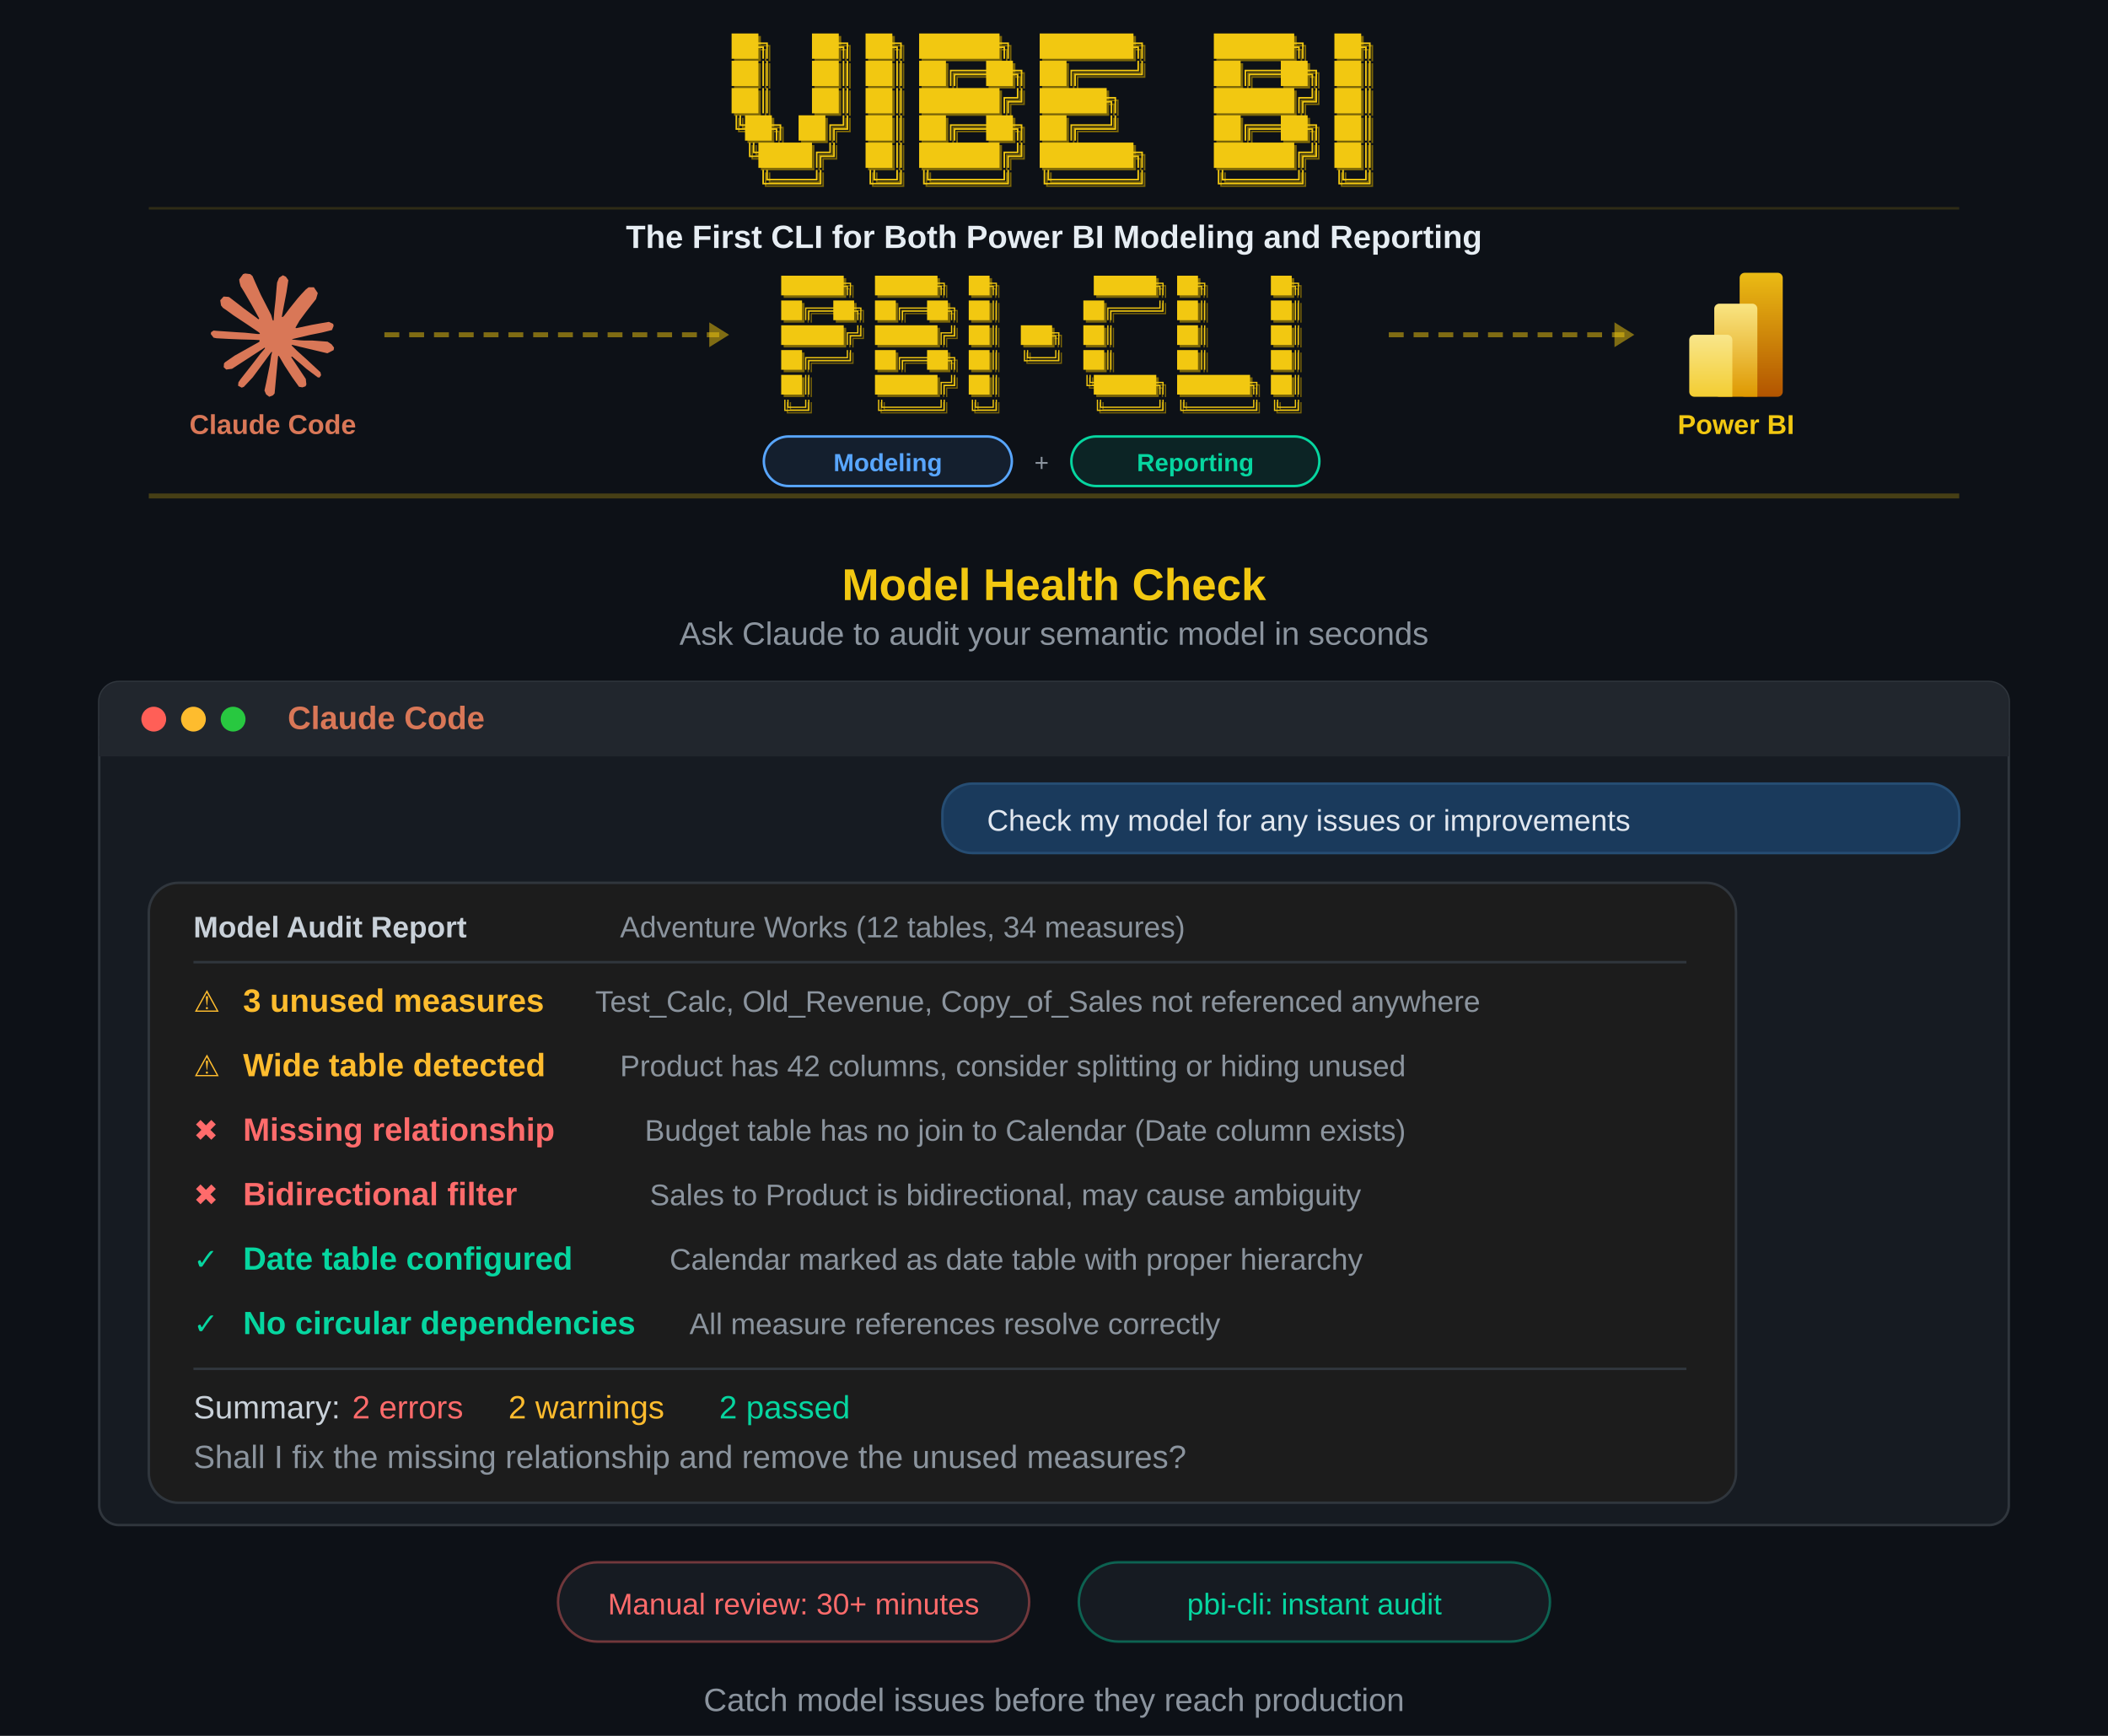
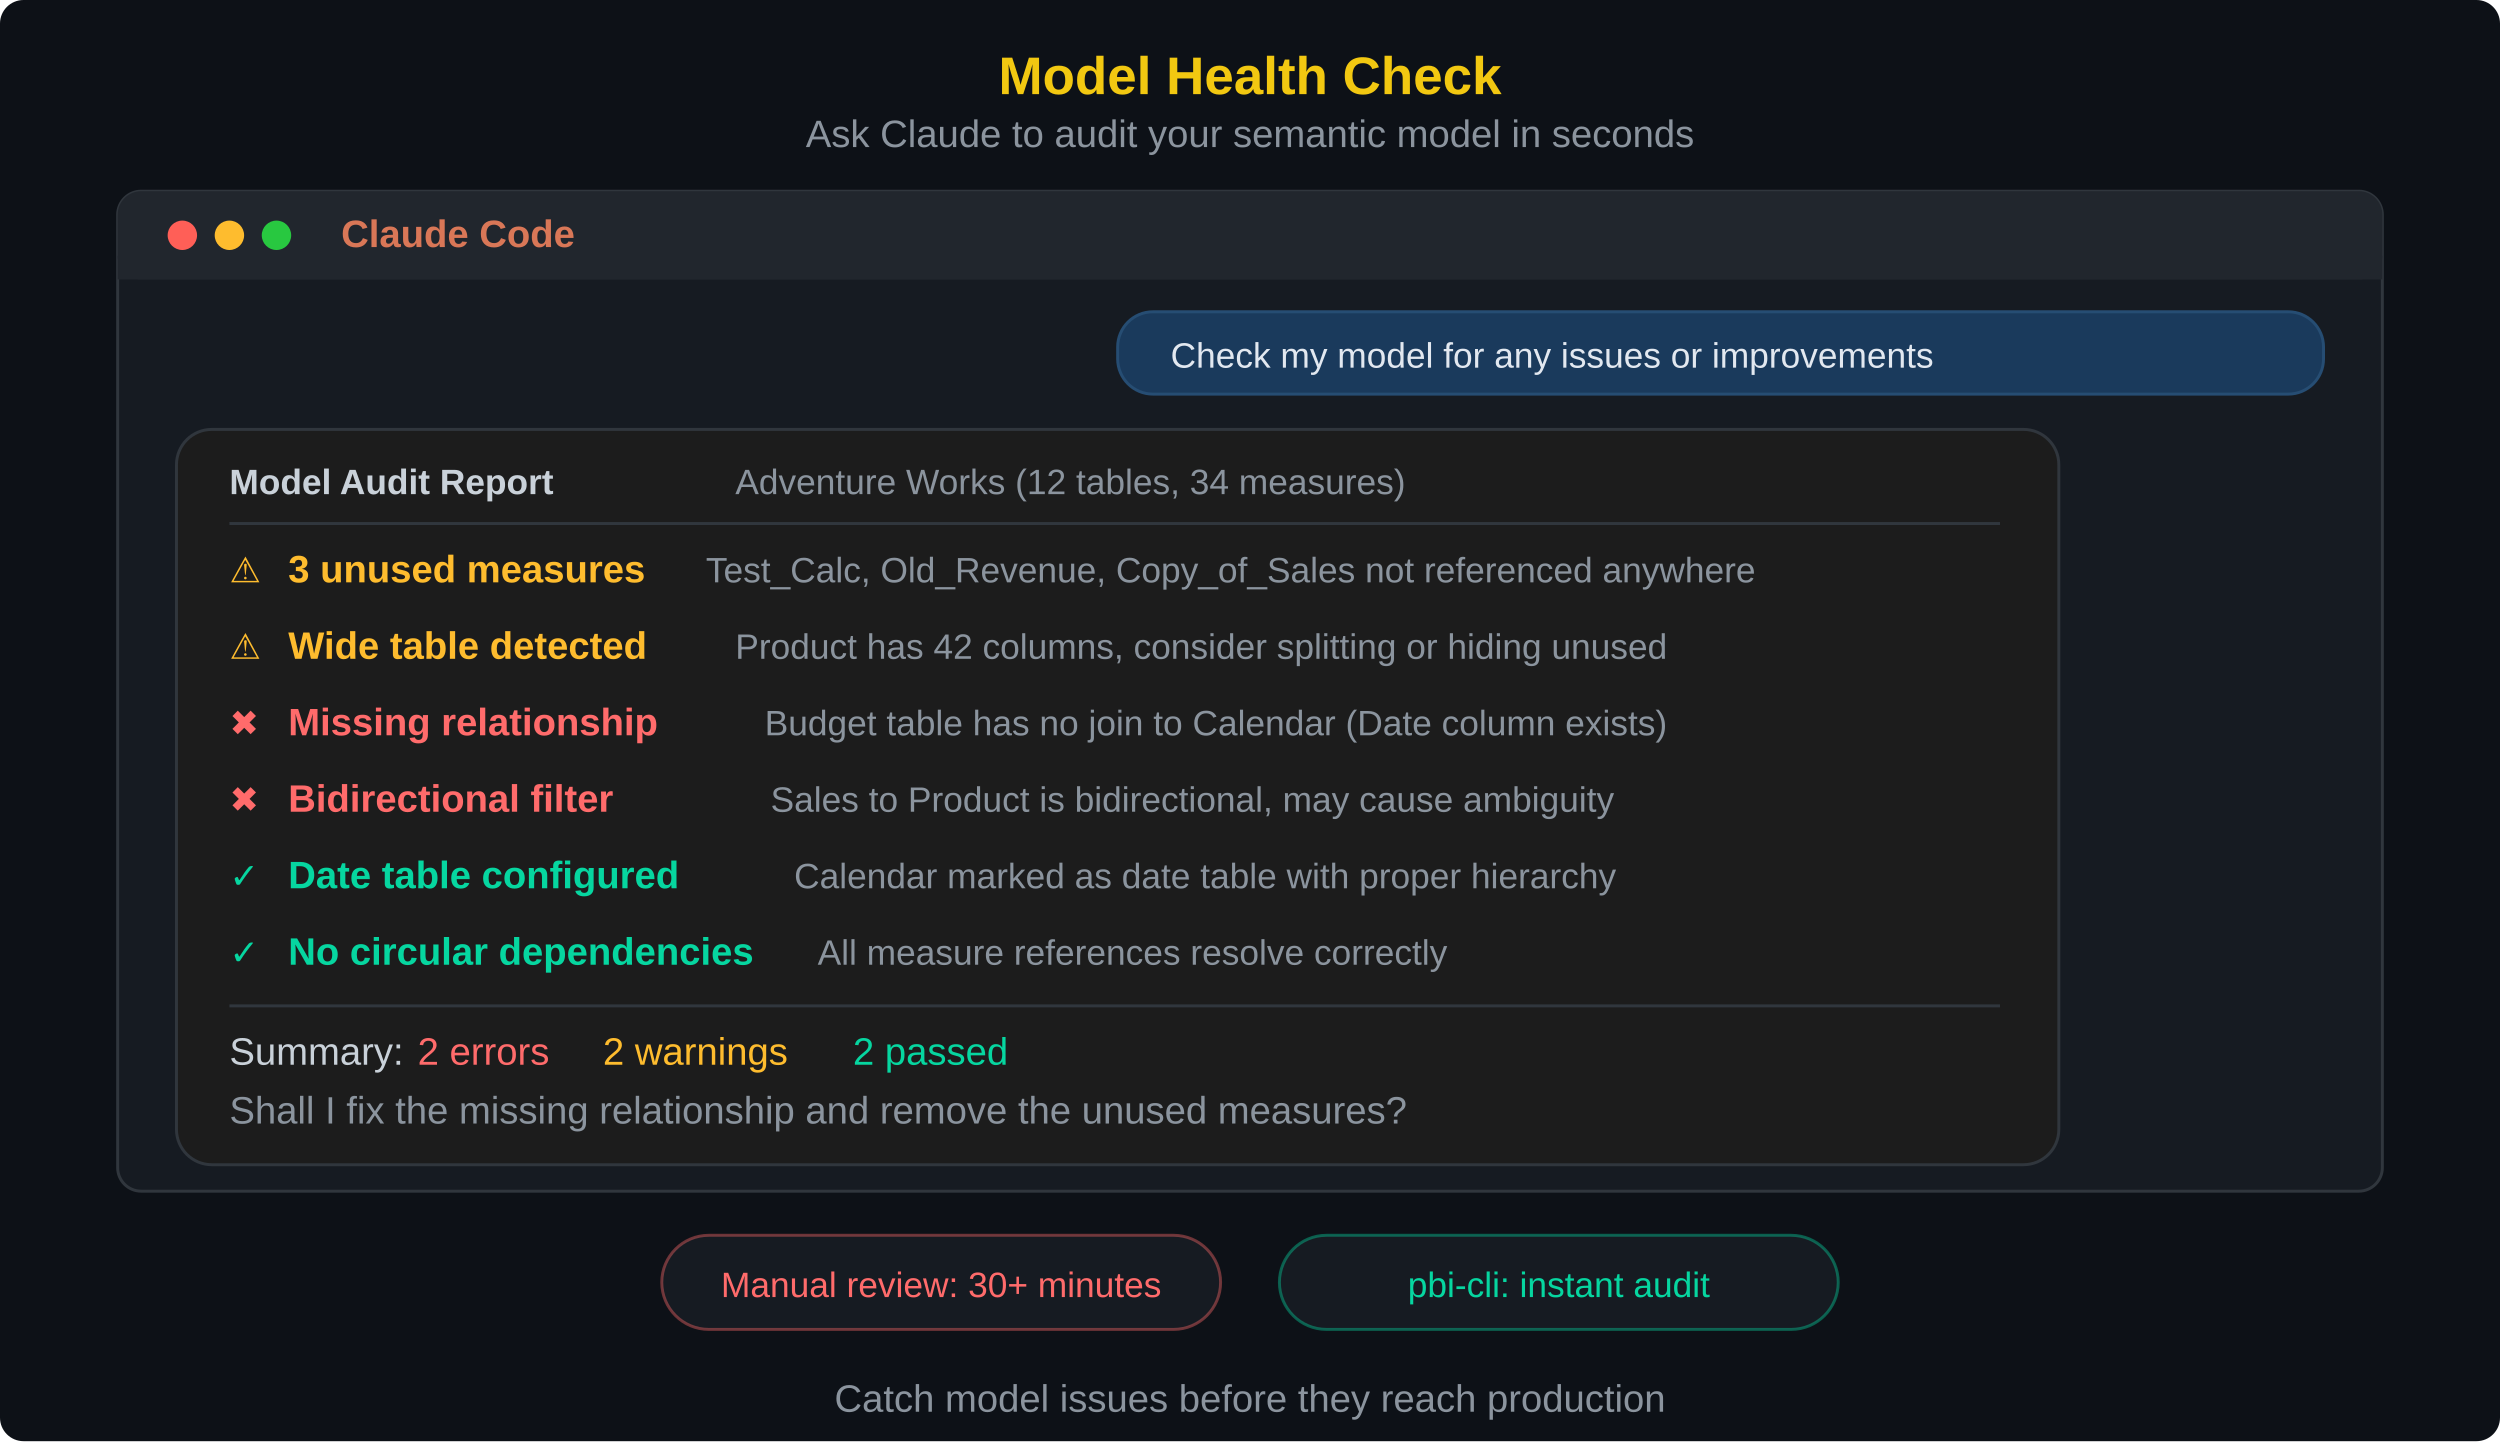
- <svg xmlns="http://www.w3.org/2000/svg" width="850" height="700" viewBox="0 0 850 700">
-   <defs>
-     <linearGradient id="hdr-bar1" x1="50%" y1="0%" x2="50%" y2="100%">
-       <stop offset="0%" stop-color="#EBBB14" />
-       <stop offset="100%" stop-color="#B25400" />
-     </linearGradient>
-     <linearGradient id="hdr-bar2" x1="50%" y1="0%" x2="50%" y2="100%">
-       <stop offset="0%" stop-color="#F9E583" />
-       <stop offset="100%" stop-color="#DE9800" />
-     </linearGradient>
-     <linearGradient id="hdr-bar3" x1="50%" y1="0%" x2="50%" y2="100%">
-       <stop offset="0%" stop-color="#F9E68B" />
-       <stop offset="100%" stop-color="#F3CD32" />
-     </linearGradient>
-     <linearGradient id="pbi-lg1" x1="50%" y1="0%" x2="50%" y2="100%">
-       <stop offset="0%" stop-color="#EBBB14" />
-       <stop offset="100%" stop-color="#B25400" />
-     </linearGradient>
-     <linearGradient id="pbi-lg2" x1="50%" y1="0%" x2="50%" y2="100%">
-       <stop offset="0%" stop-color="#F9E583" />
-       <stop offset="100%" stop-color="#DE9800" />
-     </linearGradient>
-     <linearGradient id="pbi-lg5" x1="50%" y1="0%" x2="50%" y2="100%">
-       <stop offset="0%" stop-color="#F9E68B" />
-       <stop offset="100%" stop-color="#F3CD32" />
-     </linearGradient>
-   </defs>
-   <rect width="100%" height="100%" fill="#0d1117" />
-   <text font-family="'Courier New', Courier, monospace" font-size="9" fill="#7A6508" xml:space="preserve">
-     <tspan x="296" y="22">██╗   ██╗ ██╗ ██████╗  ███████╗     ██████╗  ██╗</tspan>
-     <tspan x="296" y="33">██║   ██║ ██║ ██╔══██╗ ██╔════╝     ██╔══██╗ ██║</tspan>
-     <tspan x="296" y="44">██║   ██║ ██║ ██████╔╝ █████╗       ██████╔╝ ██║</tspan>
-     <tspan x="296" y="55">╚██╗ ██╔╝ ██║ ██╔══██╗ ██╔══╝       ██╔══██╗ ██║</tspan>
-     <tspan x="296" y="66"> ╚████╔╝  ██║ ██████╔╝ ███████╗     ██████╔╝ ██║</tspan>
-     <tspan x="296" y="77">  ╚═══╝   ╚═╝ ╚═════╝  ╚══════╝     ╚═════╝  ╚═╝</tspan>
-   </text>
-   <text font-family="'Courier New', Courier, monospace" font-size="9" fill="#F2C811" xml:space="preserve">
-     <tspan x="295" y="21">██╗   ██╗ ██╗ ██████╗  ███████╗     ██████╗  ██╗</tspan>
-     <tspan x="295" y="32">██║   ██║ ██║ ██╔══██╗ ██╔════╝     ██╔══██╗ ██║</tspan>
-     <tspan x="295" y="43">██║   ██║ ██║ ██████╔╝ █████╗       ██████╔╝ ██║</tspan>
-     <tspan x="295" y="54">╚██╗ ██╔╝ ██║ ██╔══██╗ ██╔══╝       ██╔══██╗ ██║</tspan>
-     <tspan x="295" y="65"> ╚████╔╝  ██║ ██████╔╝ ███████╗     ██████╔╝ ██║</tspan>
-     <tspan x="295" y="76">  ╚═══╝   ╚═╝ ╚═════╝  ╚══════╝     ╚═════╝  ╚═╝</tspan>
-   </text>
-   <line x1="60" y1="84" x2="790" y2="84" stroke="#F2C811" stroke-opacity="0.15" stroke-width="1" />
-   <text x="425" y="100" font-family="'Segoe UI', Arial, sans-serif" font-size="13" fill="#e6edf3" text-anchor="middle" font-weight="600">The First CLI for Both Power BI Modeling and Reporting</text>
-   <svg x="85" y="110" width="50" height="50" viewBox="0 0 1200 1200">
-     <path fill="#d97757" d="M 233.96 800.215 L 468.644 668.537 L 472.591 657.101 L 468.644 650.738 L 457.208 650.738 L 417.987 648.322 L 283.893 644.698 L 167.597 639.866 L 54.926 633.826 L 26.577 627.785 L 3.3e-05 592.752 L 2.738 575.275 L 26.577 559.248 L 60.725 562.228 L 136.188 567.383 L 249.423 575.195 L 331.57 580.027 L 453.262 592.671 L 472.591 592.671 L 475.329 584.859 L 468.725 580.027 L 463.571 575.195 L 346.389 495.785 L 219.544 411.866 L 153.101 363.544 L 117.181 339.06 L 99.06 316.107 L 91.248 266.014 L 123.866 230.094 L 167.678 233.074 L 178.873 236.054 L 223.248 270.201 L 318.04 343.57 L 441.826 434.738 L 459.946 449.799 L 467.195 444.644 L 468.081 441.02 L 459.946 427.409 L 392.617 305.718 L 320.779 181.933 L 288.805 130.631 L 280.349 99.866 C 277.369 87.221 275.195 76.591 275.195 63.624 L 312.322 13.208 L 332.859 6.604 L 382.389 13.208 L 403.248 31.329 L 434.014 101.718 L 483.866 212.537 L 561.181 363.221 L 583.812 407.919 L 595.893 449.315 L 600.403 461.96 L 608.215 461.96 L 608.215 454.712 L 614.577 369.826 L 626.336 265.611 L 637.772 131.517 L 641.718 93.745 L 660.403 48.483 L 697.53 24 L 726.524 37.852 L 750.363 72 L 747.06 94.067 L 732.886 186.201 L 705.101 330.524 L 686.98 427.168 L 697.53 427.168 L 709.611 415.087 L 758.497 350.175 L 840.644 247.49 L 876.886 206.738 L 919.168 161.718 L 946.309 140.295 L 997.611 140.295 L 1035.383 196.43 L 1018.47 254.416 L 965.638 321.423 L 921.826 378.202 L 859.007 462.765 L 819.785 530.416 L 823.409 535.812 L 832.752 534.926 L 974.658 504.725 L 1051.329 490.873 L 1142.819 475.168 L 1184.215 494.497 L 1188.725 514.148 L 1172.456 554.336 L 1074.604 578.497 L 959.839 601.45 L 788.94 641.879 L 786.846 643.409 L 789.262 646.389 L 866.255 653.638 L 899.195 655.409 L 979.812 655.409 L 1129.933 666.604 L 1169.154 692.537 L 1192.671 724.269 L 1188.725 748.43 L 1128.322 779.195 L 1046.819 759.866 L 856.591 714.604 L 791.356 698.336 L 782.336 698.336 L 782.336 703.732 L 836.698 756.886 L 936.322 846.846 L 1061.074 962.819 L 1067.436 991.49 L 1051.409 1014.121 L 1034.497 1011.705 L 924.886 929.235 L 882.604 892.108 L 786.846 811.49 L 780.483 811.49 L 780.483 819.946 L 802.55 852.242 L 919.087 1027.409 L 925.128 1081.128 L 916.671 1098.604 L 886.47 1109.154 L 853.289 1103.114 L 785.074 1007.356 L 714.685 899.517 L 657.906 802.872 L 650.98 806.819 L 617.477 1167.705 L 601.772 1186.148 L 565.53 1200 L 535.329 1177.047 L 519.302 1139.92 L 535.329 1066.551 L 554.658 970.792 L 570.362 894.685 L 584.537 800.134 L 592.993 768.725 L 592.43 766.631 L 585.503 767.517 L 514.228 865.369 L 405.826 1011.866 L 320.054 1103.678 L 299.517 1111.812 L 263.92 1093.369 L 267.221 1060.43 L 287.114 1031.114 L 405.826 880.107 L 477.423 786.524 L 523.651 732.483 L 523.329 724.671 L 520.591 724.671 L 205.289 929.396 L 149.154 936.644 L 124.993 914.014 L 127.973 876.886 L 139.409 864.805 L 234.201 799.57 L 233.879 799.893 Z" />
-   </svg>
-   <text x="110" y="175" font-family="'Segoe UI', Arial, sans-serif" font-size="11" fill="#d97757" text-anchor="middle" font-weight="600">Claude Code</text>
-   <line x1="155" y1="135" x2="290" y2="135" stroke="#F2C811" stroke-width="2" stroke-dasharray="6,4" stroke-opacity="0.5" />
-   <polygon points="294,135 286,130 286,140" fill="#F2C811" fill-opacity="0.5" />
-   <text font-family="'Courier New', Courier, monospace" font-size="7" fill="#7A6508" xml:space="preserve">
-     <tspan x="316" y="118">██████╗  ██████╗  ██╗         ██████╗ ██╗      ██╗</tspan>
-     <tspan x="316" y="128">██╔══██╗ ██╔══██╗ ██║        ██╔════╝ ██║      ██║</tspan>
-     <tspan x="316" y="138">██████╔╝ ██████╔╝ ██║  ███╗  ██║      ██║      ██║</tspan>
-     <tspan x="316" y="148">██╔═══╝  ██╔══██╗ ██║  ╚══╝  ██║      ██║      ██║</tspan>
-     <tspan x="316" y="158">██║      ██████╔╝ ██║        ╚██████╗ ███████╗ ██║</tspan>
-     <tspan x="316" y="168">╚═╝      ╚═════╝  ╚═╝         ╚═════╝ ╚══════╝ ╚═╝</tspan>
-   </text>
-   <text font-family="'Courier New', Courier, monospace" font-size="7" fill="#F2C811" xml:space="preserve">
-     <tspan x="315" y="117">██████╗  ██████╗  ██╗         ██████╗ ██╗      ██╗</tspan>
-     <tspan x="315" y="127">██╔══██╗ ██╔══██╗ ██║        ██╔════╝ ██║      ██║</tspan>
-     <tspan x="315" y="137">██████╔╝ ██████╔╝ ██║  ███╗  ██║      ██║      ██║</tspan>
-     <tspan x="315" y="147">██╔═══╝  ██╔══██╗ ██║  ╚══╝  ██║      ██║      ██║</tspan>
-     <tspan x="315" y="157">██║      ██████╔╝ ██║        ╚██████╗ ███████╗ ██║</tspan>
-     <tspan x="315" y="167">╚═╝      ╚═════╝  ╚═╝         ╚═════╝ ╚══════╝ ╚═╝</tspan>
-   </text>
-   <line x1="560" y1="135" x2="655" y2="135" stroke="#F2C811" stroke-width="2" stroke-dasharray="6,4" stroke-opacity="0.5" />
-   <polygon points="659,135 651,130 651,140" fill="#F2C811" fill-opacity="0.5" />
-   <svg x="675" y="110" width="50" height="50" viewBox="0 0 630 630">
-     <g transform="translate(77.5, 0)">
-       <rect fill="url(#pbi-lg1)" x="256" y="0" width="219" height="630" rx="26" />
-       <path fill="url(#pbi-lg2)" d="M346,604 L346,630 L320,630 L153,630 C138.64,630 127,618.36 127,604 L127,183 C127,168.64 138.64,157 153,157 L320,157 C334.36,157 346,168.64 346,183 L346,604 Z" />
-       <path fill="url(#pbi-lg5)" d="M219,604 L219,630 L193,630 L26,630 C11.64,630 0,618.36 0,604 L0,341 C0,326.64 11.64,315 26,315 L193,315 C207.36,315 219,326.64 219,341 L219,604 Z" />
-     </g>
-   </svg>
-   <text x="700" y="175" font-family="'Segoe UI', Arial, sans-serif" font-size="11" fill="#F2C811" text-anchor="middle" font-weight="600">Power BI</text>
-   <rect x="308" y="176" width="100" height="20" rx="10" fill="#58a6ff" fill-opacity="0.1" stroke="#58a6ff" stroke-width="1" />
-   <text x="358" y="190" font-family="'Segoe UI', Arial, sans-serif" font-size="10" fill="#58a6ff" text-anchor="middle" font-weight="600">Modeling</text>
-   <text x="420" y="190" font-family="'Segoe UI', Arial, sans-serif" font-size="10" fill="#8b949e" text-anchor="middle">+</text>
-   <rect x="432" y="176" width="100" height="20" rx="10" fill="#06d6a0" fill-opacity="0.1" stroke="#06d6a0" stroke-width="1" />
-   <text x="482" y="190" font-family="'Segoe UI', Arial, sans-serif" font-size="10" fill="#06d6a0" text-anchor="middle" font-weight="600">Reporting</text>
-   <line x1="60" y1="200" x2="790" y2="200" stroke="#F2C811" stroke-opacity="0.25" stroke-width="2" />
-   <g transform="translate(0, 210)">
-     <text x="425" y="32" font-family="'Segoe UI', Arial, sans-serif" font-size="18" fill="#F2C811" text-anchor="middle" font-weight="bold">Model Health Check</text>
-     <text x="425" y="50" font-family="'Segoe UI', Arial, sans-serif" font-size="13" fill="#8b949e" text-anchor="middle">Ask Claude to audit your semantic model in seconds</text>
-     <rect x="40" y="65" width="770" height="340" rx="8" fill="#161b22" stroke="#30363d" stroke-width="1" />
-     <rect x="40" y="65" width="770" height="30" rx="8" fill="#21262d" />
-     <rect x="40" y="87" width="770" height="8" fill="#21262d" />
-     <circle cx="62" cy="80" r="5" fill="#ff5f57" />
-     <circle cx="78" cy="80" r="5" fill="#febc2e" />
-     <circle cx="94" cy="80" r="5" fill="#28c840" />
-     <text x="116" y="84" font-family="'Segoe UI', Arial, sans-serif" font-size="13" fill="#d97757" font-weight="bold">Claude Code</text>
-     <rect x="380" y="106" width="410" height="28" rx="12" fill="#1a3a5c" stroke="#264d73" stroke-width="1" />
-     <text x="398" y="125" font-family="'Segoe UI', Arial, sans-serif" font-size="12" fill="#e2e8f0">Check my model for any issues or improvements</text>
-     <rect x="60" y="146" width="640" height="250" rx="12" fill="#1c1c1c" stroke="#30363d" stroke-width="1" />
-     <text x="78" y="168" font-family="'Segoe UI', Arial, sans-serif" font-size="12" fill="#c9d1d9" font-weight="bold">Model Audit Report</text>
-     <text x="250" y="168" font-family="'Segoe UI', Arial, sans-serif" font-size="12" fill="#8b949e">Adventure Works (12 tables, 34 measures)</text>
-     <line x1="78" y1="178" x2="680" y2="178" stroke="#30363d" stroke-width="1" />
-     <text x="78" y="198" font-family="'Segoe UI', Arial, sans-serif" font-size="12" fill="#febc2e">⚠</text>
-     <text x="98" y="198" font-family="'Segoe UI', Arial, sans-serif" font-size="13" fill="#febc2e" font-weight="bold">3 unused measures</text>
-     <text x="240" y="198" font-family="'Segoe UI', Arial, sans-serif" font-size="12" fill="#8b949e">Test_Calc, Old_Revenue, Copy_of_Sales not referenced anywhere</text>
-     <text x="78" y="224" font-family="'Segoe UI', Arial, sans-serif" font-size="12" fill="#febc2e">⚠</text>
-     <text x="98" y="224" font-family="'Segoe UI', Arial, sans-serif" font-size="13" fill="#febc2e" font-weight="bold">Wide table detected</text>
-     <text x="250" y="224" font-family="'Segoe UI', Arial, sans-serif" font-size="12" fill="#8b949e">Product has 42 columns, consider splitting or hiding unused</text>
-     <text x="78" y="250" font-family="'Segoe UI', Arial, sans-serif" font-size="12" fill="#ff6b6b">✖</text>
-     <text x="98" y="250" font-family="'Segoe UI', Arial, sans-serif" font-size="13" fill="#ff6b6b" font-weight="bold">Missing relationship</text>
-     <text x="260" y="250" font-family="'Segoe UI', Arial, sans-serif" font-size="12" fill="#8b949e">Budget table has no join to Calendar (Date column exists)</text>
-     <text x="78" y="276" font-family="'Segoe UI', Arial, sans-serif" font-size="12" fill="#ff6b6b">✖</text>
-     <text x="98" y="276" font-family="'Segoe UI', Arial, sans-serif" font-size="13" fill="#ff6b6b" font-weight="bold">Bidirectional filter</text>
-     <text x="262" y="276" font-family="'Segoe UI', Arial, sans-serif" font-size="12" fill="#8b949e">Sales to Product is bidirectional, may cause ambiguity</text>
-     <text x="78" y="302" font-family="'Segoe UI', Arial, sans-serif" font-size="12" fill="#06d6a0">✓</text>
-     <text x="98" y="302" font-family="'Segoe UI', Arial, sans-serif" font-size="13" fill="#06d6a0" font-weight="bold">Date table configured</text>
-     <text x="270" y="302" font-family="'Segoe UI', Arial, sans-serif" font-size="12" fill="#8b949e">Calendar marked as date table with proper hierarchy</text>
-     <text x="78" y="328" font-family="'Segoe UI', Arial, sans-serif" font-size="12" fill="#06d6a0">✓</text>
-     <text x="98" y="328" font-family="'Segoe UI', Arial, sans-serif" font-size="13" fill="#06d6a0" font-weight="bold">No circular dependencies</text>
-     <text x="278" y="328" font-family="'Segoe UI', Arial, sans-serif" font-size="12" fill="#8b949e">All measure references resolve correctly</text>
-     <line x1="78" y1="342" x2="680" y2="342" stroke="#30363d" stroke-width="1" />
-     <text x="78" y="362" font-family="'Segoe UI', Arial, sans-serif" font-size="13" fill="#c9d1d9">Summary:</text>
-     <text x="142" y="362" font-family="'Segoe UI', Arial, sans-serif" font-size="13" fill="#ff6b6b">2 errors</text>
-     <text x="205" y="362" font-family="'Segoe UI', Arial, sans-serif" font-size="13" fill="#febc2e">2 warnings</text>
-     <text x="290" y="362" font-family="'Segoe UI', Arial, sans-serif" font-size="13" fill="#06d6a0">2 passed</text>
-     <text x="78" y="382" font-family="'Segoe UI', Arial, sans-serif" font-size="13" fill="#8b949e">Shall I fix the missing relationship and remove the unused measures?</text>
-     <rect x="225" y="420" width="190" height="32" rx="16" fill="#161b22" stroke="#ff6b6b" stroke-opacity="0.4" />
-     <text x="320" y="441" font-family="'Segoe UI', Arial, sans-serif" font-size="12" fill="#ff6b6b" text-anchor="middle">Manual review: 30+ minutes</text>
-     <rect x="435" y="420" width="190" height="32" rx="16" fill="#161b22" stroke="#06d6a0" stroke-opacity="0.4" />
-     <text x="530" y="441" font-family="'Segoe UI', Arial, sans-serif" font-size="12" fill="#06d6a0" text-anchor="middle">pbi-cli: instant audit</text>
-     <text x="425" y="480" font-family="'Segoe UI', Arial, sans-serif" font-size="13" fill="#8b949e" text-anchor="middle">Catch model issues before they reach production</text>
-   </g>
+ <svg xmlns="http://www.w3.org/2000/svg" width="850" height="490" viewBox="0 0 850 490">
+   <rect width="100%" height="100%" fill="#0d1117" rx="8" />
+   <text x="425" y="32" font-family="'Segoe UI', Arial, sans-serif" font-size="18" fill="#F2C811" text-anchor="middle" font-weight="bold">Model Health Check</text>
+   <text x="425" y="50" font-family="'Segoe UI', Arial, sans-serif" font-size="13" fill="#8b949e" text-anchor="middle">Ask Claude to audit your semantic model in seconds</text>
+   <rect x="40" y="65" width="770" height="340" rx="8" fill="#161b22" stroke="#30363d" stroke-width="1" />
+   <rect x="40" y="65" width="770" height="30" rx="8" fill="#21262d" />
+   <rect x="40" y="87" width="770" height="8" fill="#21262d" />
+   <circle cx="62" cy="80" r="5" fill="#ff5f57" />
+   <circle cx="78" cy="80" r="5" fill="#febc2e" />
+   <circle cx="94" cy="80" r="5" fill="#28c840" />
+   <text x="116" y="84" font-family="'Segoe UI', Arial, sans-serif" font-size="13" fill="#d97757" font-weight="bold">Claude Code</text>
+   <rect x="380" y="106" width="410" height="28" rx="12" fill="#1a3a5c" stroke="#264d73" stroke-width="1" />
+   <text x="398" y="125" font-family="'Segoe UI', Arial, sans-serif" font-size="12" fill="#e2e8f0">Check my model for any issues or improvements</text>
+   <rect x="60" y="146" width="640" height="250" rx="12" fill="#1c1c1c" stroke="#30363d" stroke-width="1" />
+   <text x="78" y="168" font-family="'Segoe UI', Arial, sans-serif" font-size="12" fill="#c9d1d9" font-weight="bold">Model Audit Report</text>
+   <text x="250" y="168" font-family="'Segoe UI', Arial, sans-serif" font-size="12" fill="#8b949e">Adventure Works (12 tables, 34 measures)</text>
+   <line x1="78" y1="178" x2="680" y2="178" stroke="#30363d" stroke-width="1" />
+   <text x="78" y="198" font-family="'Segoe UI', Arial, sans-serif" font-size="12" fill="#febc2e">⚠</text>
+   <text x="98" y="198" font-family="'Segoe UI', Arial, sans-serif" font-size="13" fill="#febc2e" font-weight="bold">3 unused measures</text>
+   <text x="240" y="198" font-family="'Segoe UI', Arial, sans-serif" font-size="12" fill="#8b949e">Test_Calc, Old_Revenue, Copy_of_Sales not referenced anywhere</text>
+   <text x="78" y="224" font-family="'Segoe UI', Arial, sans-serif" font-size="12" fill="#febc2e">⚠</text>
+   <text x="98" y="224" font-family="'Segoe UI', Arial, sans-serif" font-size="13" fill="#febc2e" font-weight="bold">Wide table detected</text>
+   <text x="250" y="224" font-family="'Segoe UI', Arial, sans-serif" font-size="12" fill="#8b949e">Product has 42 columns, consider splitting or hiding unused</text>
+   <text x="78" y="250" font-family="'Segoe UI', Arial, sans-serif" font-size="12" fill="#ff6b6b">✖</text>
+   <text x="98" y="250" font-family="'Segoe UI', Arial, sans-serif" font-size="13" fill="#ff6b6b" font-weight="bold">Missing relationship</text>
+   <text x="260" y="250" font-family="'Segoe UI', Arial, sans-serif" font-size="12" fill="#8b949e">Budget table has no join to Calendar (Date column exists)</text>
+   <text x="78" y="276" font-family="'Segoe UI', Arial, sans-serif" font-size="12" fill="#ff6b6b">✖</text>
+   <text x="98" y="276" font-family="'Segoe UI', Arial, sans-serif" font-size="13" fill="#ff6b6b" font-weight="bold">Bidirectional filter</text>
+   <text x="262" y="276" font-family="'Segoe UI', Arial, sans-serif" font-size="12" fill="#8b949e">Sales to Product is bidirectional, may cause ambiguity</text>
+   <text x="78" y="302" font-family="'Segoe UI', Arial, sans-serif" font-size="12" fill="#06d6a0">✓</text>
+   <text x="98" y="302" font-family="'Segoe UI', Arial, sans-serif" font-size="13" fill="#06d6a0" font-weight="bold">Date table configured</text>
+   <text x="270" y="302" font-family="'Segoe UI', Arial, sans-serif" font-size="12" fill="#8b949e">Calendar marked as date table with proper hierarchy</text>
+   <text x="78" y="328" font-family="'Segoe UI', Arial, sans-serif" font-size="12" fill="#06d6a0">✓</text>
+   <text x="98" y="328" font-family="'Segoe UI', Arial, sans-serif" font-size="13" fill="#06d6a0" font-weight="bold">No circular dependencies</text>
+   <text x="278" y="328" font-family="'Segoe UI', Arial, sans-serif" font-size="12" fill="#8b949e">All measure references resolve correctly</text>
+   <line x1="78" y1="342" x2="680" y2="342" stroke="#30363d" stroke-width="1" />
+   <text x="78" y="362" font-family="'Segoe UI', Arial, sans-serif" font-size="13" fill="#c9d1d9">Summary:</text>
+   <text x="142" y="362" font-family="'Segoe UI', Arial, sans-serif" font-size="13" fill="#ff6b6b">2 errors</text>
+   <text x="205" y="362" font-family="'Segoe UI', Arial, sans-serif" font-size="13" fill="#febc2e">2 warnings</text>
+   <text x="290" y="362" font-family="'Segoe UI', Arial, sans-serif" font-size="13" fill="#06d6a0">2 passed</text>
+   <text x="78" y="382" font-family="'Segoe UI', Arial, sans-serif" font-size="13" fill="#8b949e">Shall I fix the missing relationship and remove the unused measures?</text>
+   <rect x="225" y="420" width="190" height="32" rx="16" fill="#161b22" stroke="#ff6b6b" stroke-opacity="0.4" />
+   <text x="320" y="441" font-family="'Segoe UI', Arial, sans-serif" font-size="12" fill="#ff6b6b" text-anchor="middle">Manual review: 30+ minutes</text>
+   <rect x="435" y="420" width="190" height="32" rx="16" fill="#161b22" stroke="#06d6a0" stroke-opacity="0.4" />
+   <text x="530" y="441" font-family="'Segoe UI', Arial, sans-serif" font-size="12" fill="#06d6a0" text-anchor="middle">pbi-cli: instant audit</text>
+   <text x="425" y="480" font-family="'Segoe UI', Arial, sans-serif" font-size="13" fill="#8b949e" text-anchor="middle">Catch model issues before they reach production</text>
</svg>
